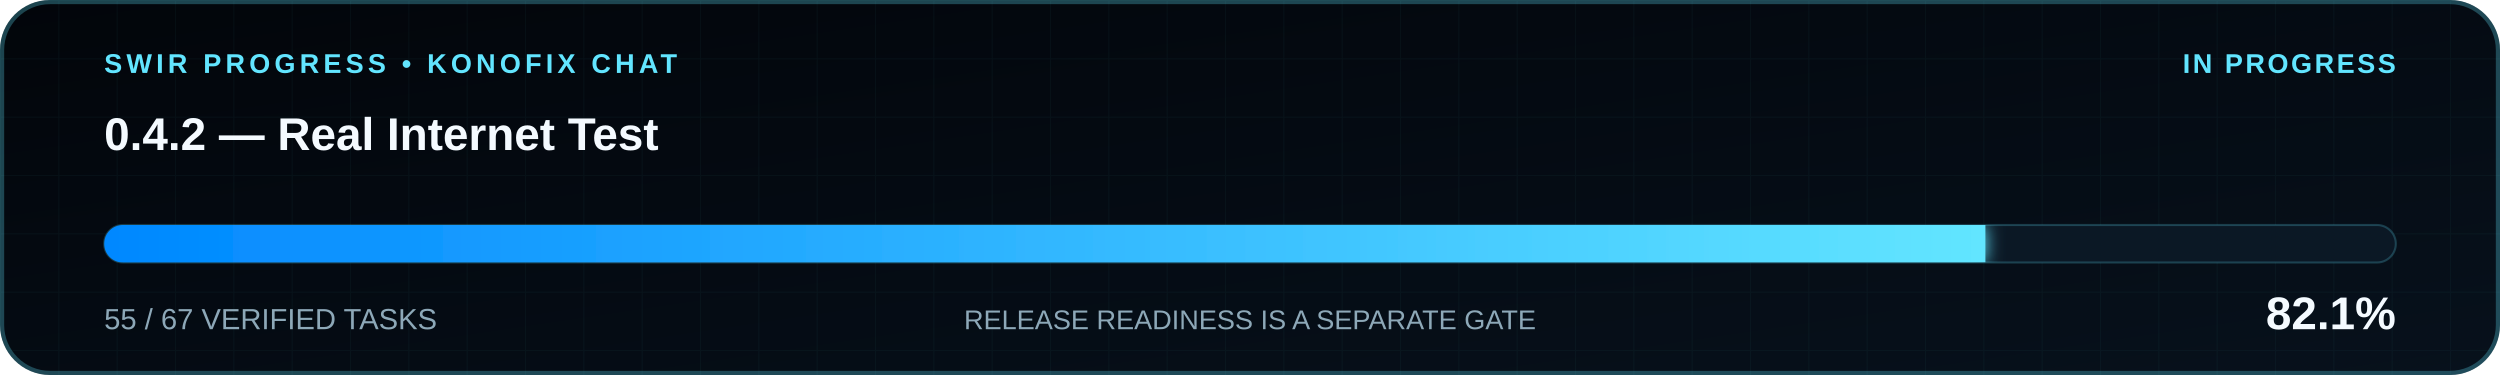
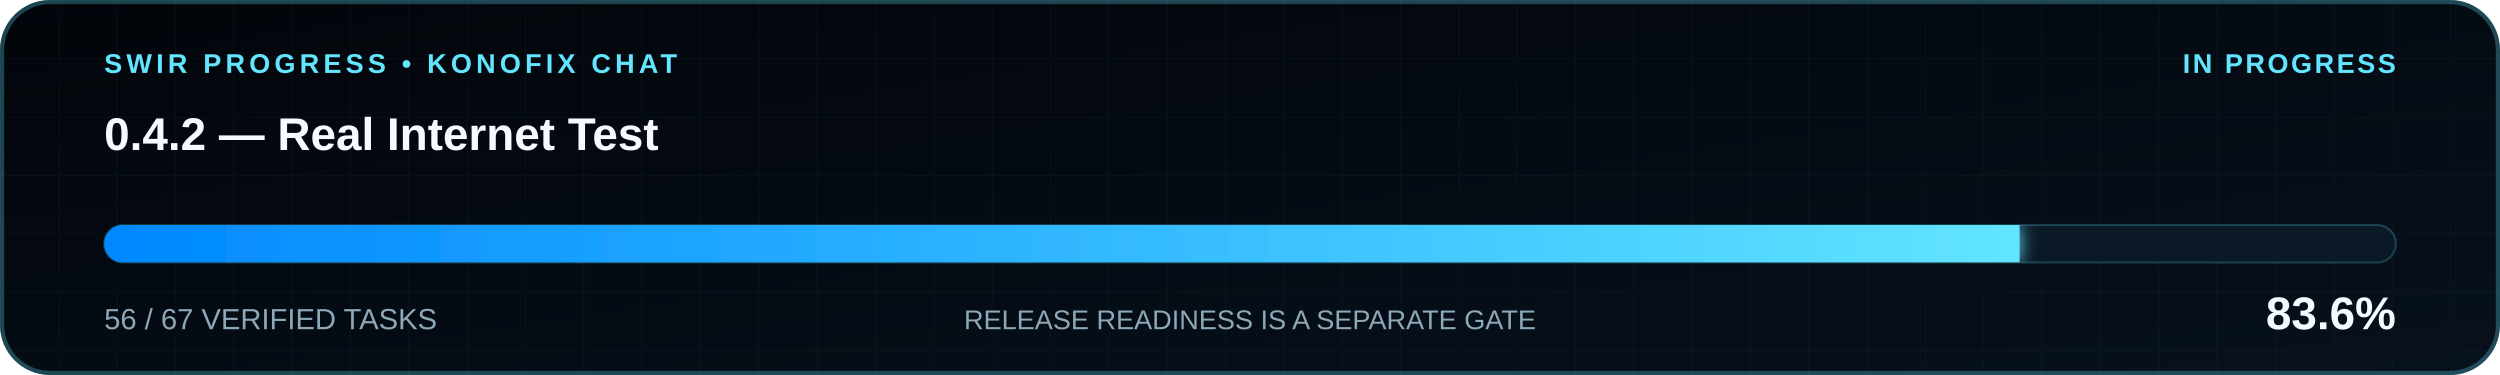
- <svg xmlns="http://www.w3.org/2000/svg" width="1200" height="180" viewBox="0 0 1200 180" role="img" aria-labelledby="progressTitle progressDesc" data-source="ROADMAP.md" data-completed="55" data-total="67" data-progress-percent="82.1%" data-fill-width="902.985">
+ <svg xmlns="http://www.w3.org/2000/svg" width="1200" height="180" viewBox="0 0 1200 180" role="img" aria-labelledby="progressTitle progressDesc" data-source="ROADMAP.md" data-completed="56" data-total="67" data-progress-percent="83.6%" data-fill-width="919.403">
  <defs>
    <linearGradient id="progressGradient" x1="0" y1="0" x2="1" y2="0">
      <stop offset="0" stop-color="#0088FF" />
      <stop offset="1" stop-color="#62E5FF" />
    </linearGradient>
    <linearGradient id="surfaceGradient" x1="0" y1="0" x2="1" y2="1">
      <stop offset="0" stop-color="#02050A" />
      <stop offset="1" stop-color="#07111C" />
    </linearGradient>
    <pattern id="grid" width="28" height="28" patternUnits="userSpaceOnUse">
      <path d="M 28 0 L 0 0 0 28" fill="none" stroke="#62E5FF" stroke-opacity="0.035" stroke-width="1" />
    </pattern>
    <filter id="glow" x="-20%" y="-80%" width="140%" height="260%">
      <feGaussianBlur stdDeviation="4" result="blur" />
      <feMerge>
        <feMergeNode in="blur" />
        <feMergeNode in="SourceGraphic" />
      </feMerge>
    </filter>
    <clipPath id="cardTrack">
      <rect x="50" y="108" width="1100" height="18" rx="9" />
    </clipPath>
  </defs>
  <rect width="1200" height="180" rx="24" fill="url(#surfaceGradient)" />
  <rect x="1" y="1" width="1198" height="178" rx="23" fill="none" stroke="#62E5FF" stroke-opacity="0.28" stroke-width="2" />
  <rect width="1200" height="180" rx="24" fill="url(#grid)" />
  <text x="50" y="35" fill="#62E5FF" font-family="Segoe UI, Arial, sans-serif" font-size="13" font-weight="700" letter-spacing="2">SWIR PROGRESS • KONOFIX CHAT</text>
  <text x="1150" y="35" text-anchor="end" fill="#62E5FF" font-family="Segoe UI, Arial, sans-serif" font-size="13" font-weight="700" letter-spacing="1.2">IN PROGRESS</text>
  <text x="50" y="72" fill="#F4FAFF" font-family="Segoe UI, Arial, sans-serif" font-size="22" font-weight="600">0.4.2 — Real Internet Test</text>
  <rect x="50" y="108" width="1100" height="18" rx="9" fill="#0B1825" stroke="#62E5FF" stroke-opacity="0.22" />
-   <rect data-role="progress-fill" x="50" y="108" width="902.985" height="18" fill="url(#progressGradient)" clip-path="url(#cardTrack)" filter="url(#glow)" />
-   <text x="50" y="158" fill="#8DA8B8" font-family="Segoe UI, Arial, sans-serif" font-size="14">55 / 67 VERIFIED TASKS</text>
+   <rect data-role="progress-fill" x="50" y="108" width="919.403" height="18" fill="url(#progressGradient)" clip-path="url(#cardTrack)" filter="url(#glow)" />
+   <text x="50" y="158" fill="#8DA8B8" font-family="Segoe UI, Arial, sans-serif" font-size="14">56 / 67 VERIFIED TASKS</text>
  <text x="600" y="158" text-anchor="middle" fill="#8DA8B8" font-family="Segoe UI, Arial, sans-serif" font-size="13">RELEASE READINESS IS A SEPARATE GATE</text>
-   <text x="1150" y="158" text-anchor="end" fill="#F4FAFF" font-family="Segoe UI, Arial, sans-serif" font-size="22" font-weight="700">82.1%</text>
+   <text x="1150" y="158" text-anchor="end" fill="#F4FAFF" font-family="Segoe UI, Arial, sans-serif" font-size="22" font-weight="700">83.6%</text>
</svg>
